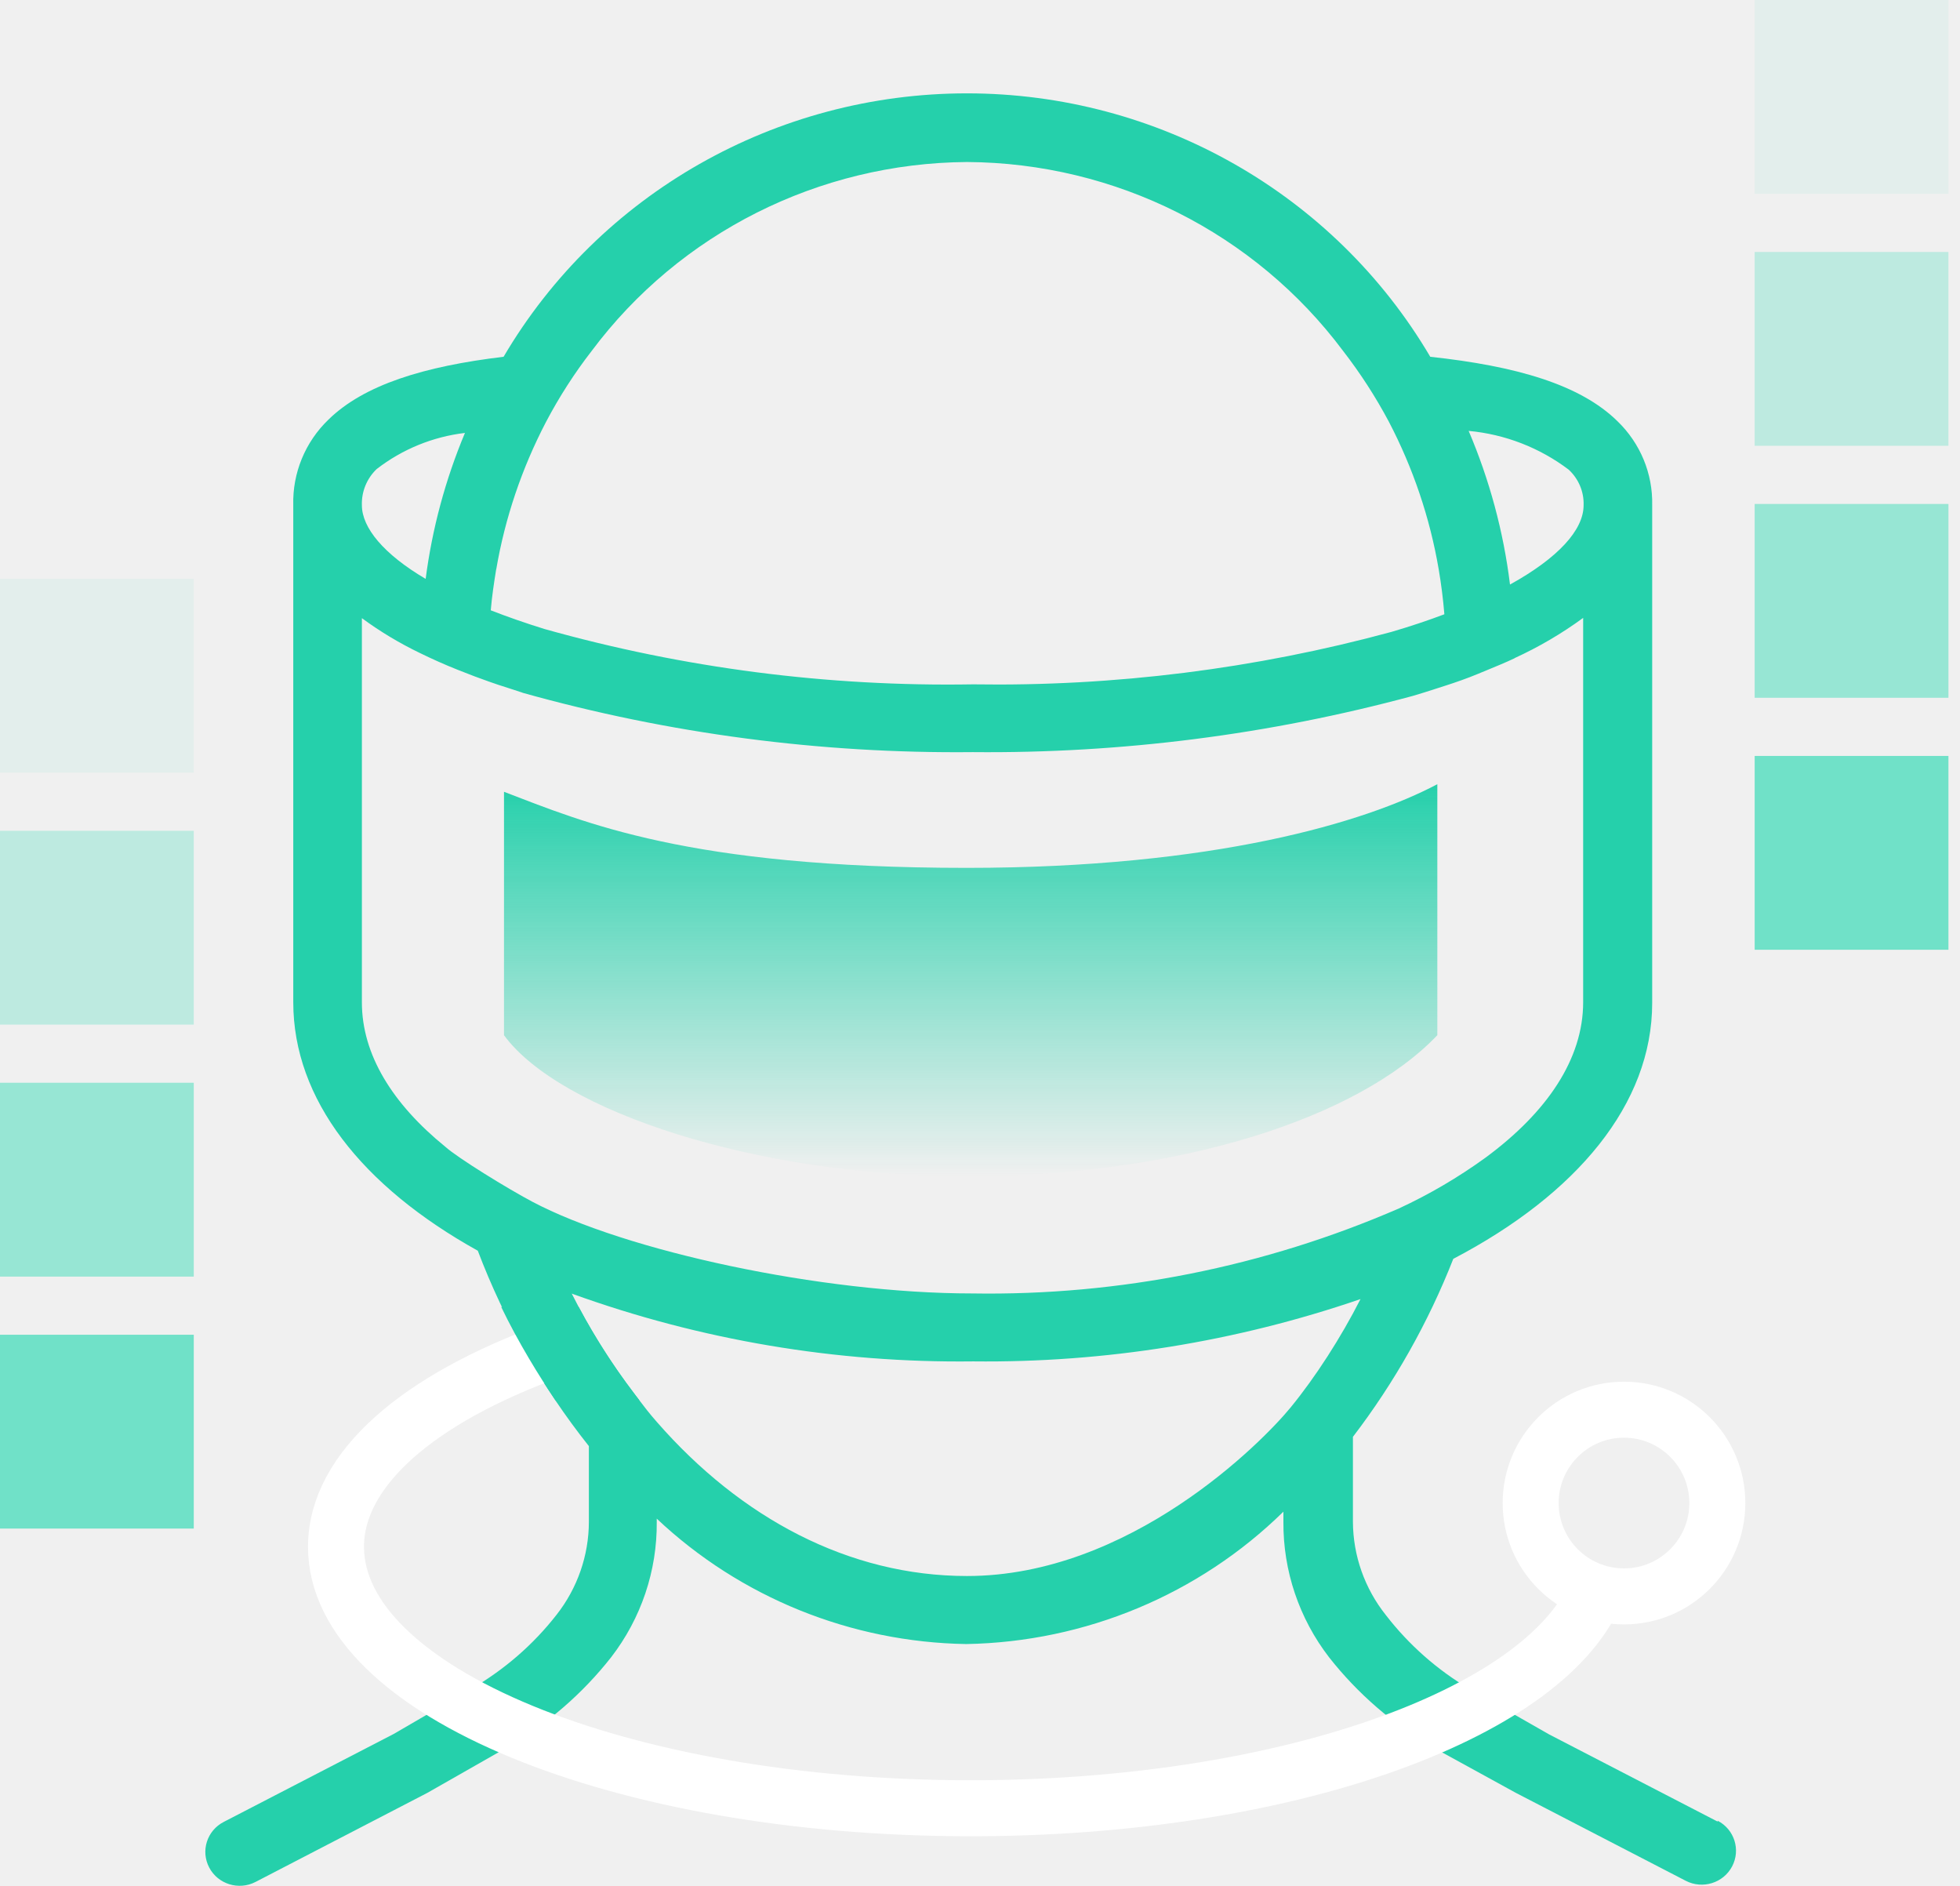
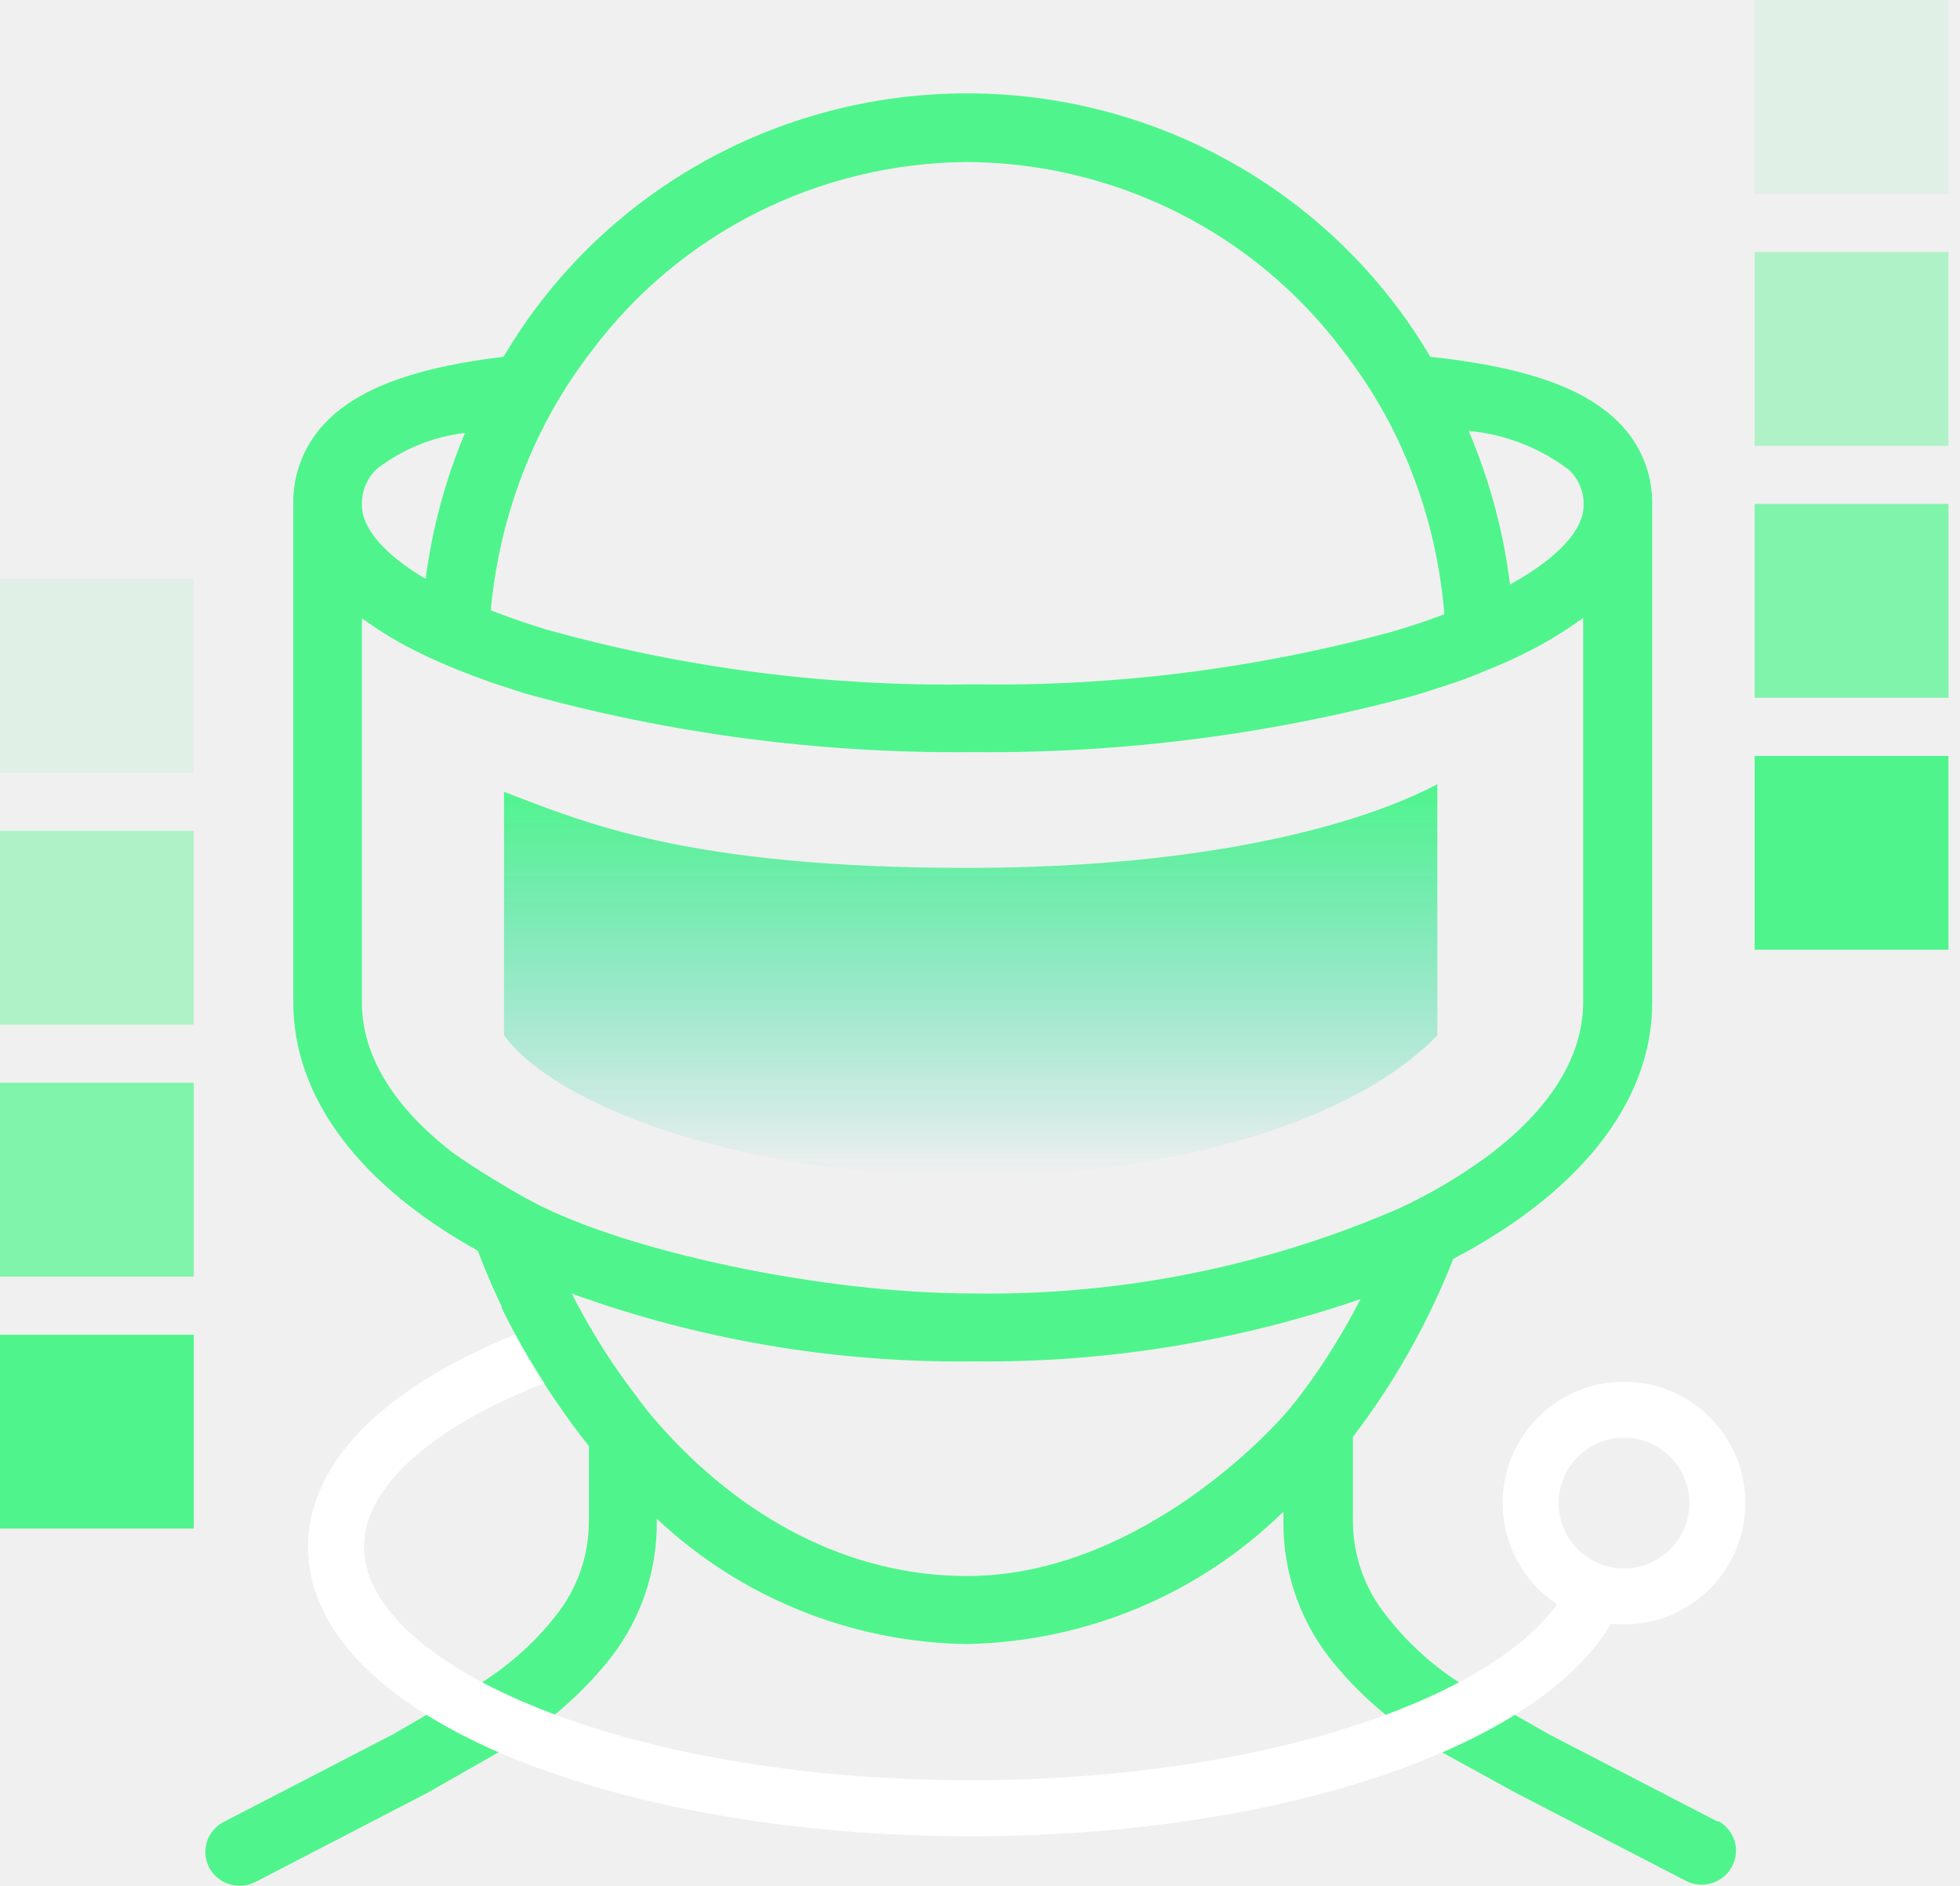
<svg xmlns="http://www.w3.org/2000/svg" width="105" height="101" viewBox="0 0 105 101" fill="none">
-   <path fill-rule="evenodd" clip-rule="evenodd" d="M82.989 92.891L92.017 97.561L92.016 97.514C92.915 97.977 93.26 99.074 92.791 99.962C92.322 100.851 91.212 101.196 90.312 100.733L81.213 96.025L76.802 93.605C74.639 92.358 72.74 90.718 71.204 88.766C69.596 86.681 68.735 84.129 68.754 81.506V80.962C64.229 85.4 58.143 87.939 51.766 88.052C45.58 87.953 39.661 85.556 35.183 81.336V81.506C35.207 84.129 34.346 86.681 32.734 88.766C31.198 90.718 29.299 92.358 27.136 93.605L22.888 96.025L13.687 100.794C12.788 101.257 11.678 100.912 11.209 100.024C10.74 99.135 11.085 98.039 11.989 97.576L21.089 92.868L25.251 90.448C27.017 89.427 28.571 88.08 29.82 86.478C30.935 85.055 31.543 83.307 31.547 81.506V77.451C29.035 74.284 27.026 70.753 25.596 66.986C19.386 63.536 15.711 58.881 15.711 53.677V27.058C15.664 25.337 16.348 23.674 17.596 22.473C19.505 20.606 22.715 19.619 26.978 19.108C32.117 10.374 41.571 5 51.8 5C62.024 5 71.478 10.374 76.621 19.108H76.616C81.224 19.604 84.654 20.597 86.649 22.558C87.874 23.74 88.548 25.366 88.51 27.058V53.715C88.51 59.131 84.467 63.961 77.855 67.421C76.516 70.829 74.707 74.038 72.478 76.954V81.505C72.487 83.32 73.109 85.079 74.243 86.501C75.478 88.099 77.004 89.446 78.75 90.471L82.989 92.891ZM84.836 27.057C84.86 26.339 84.568 25.649 84.041 25.157C82.487 23.98 80.625 23.257 78.678 23.078C79.798 25.706 80.544 28.475 80.893 31.306C83.463 29.888 84.836 28.39 84.836 27.057ZM51.805 8.677C59.762 8.724 67.225 12.472 71.952 18.796C72.875 19.987 73.693 21.253 74.401 22.582C75.698 25.063 76.602 27.729 77.071 30.479C77.21 31.288 77.31 32.091 77.377 32.899C76.502 33.23 75.554 33.547 74.535 33.845C67.239 35.825 59.695 36.77 52.126 36.652C44.365 36.784 36.635 35.787 29.171 33.689C28.133 33.367 27.176 33.032 26.291 32.687C26.353 31.949 26.463 31.212 26.582 30.484L26.587 30.479C27.056 27.738 27.956 25.082 29.247 22.605C29.951 21.268 30.769 19.991 31.697 18.796C36.414 12.481 43.863 8.733 51.805 8.677ZM24.908 23.187C23.186 23.39 21.55 24.061 20.181 25.12C19.65 25.626 19.363 26.33 19.387 27.058C19.387 28.268 20.564 29.686 22.803 31.004C23.152 28.315 23.86 25.687 24.908 23.187ZM23.856 61.418C21.028 59.121 19.387 56.484 19.387 53.686V33.107C20.358 33.821 21.397 34.445 22.483 34.969C23.133 35.286 23.803 35.589 24.53 35.877C25.253 36.165 25.621 36.302 26.195 36.505C26.525 36.625 26.879 36.738 27.228 36.849C27.488 36.932 27.744 37.014 27.985 37.096V37.101C35.831 39.299 43.955 40.367 52.111 40.282C60.073 40.358 68.009 39.346 75.689 37.271C76.111 37.149 76.526 37.014 76.936 36.882C77.097 36.83 77.257 36.778 77.416 36.728C77.98 36.548 78.64 36.316 79.157 36.099C79.296 36.041 79.457 35.975 79.63 35.904C80.106 35.709 80.677 35.474 81.143 35.253L81.138 35.248C82.434 34.653 83.664 33.934 84.812 33.093V53.677C84.812 56.716 82.879 59.571 79.583 62C78.129 63.054 76.574 63.966 74.942 64.722C67.742 67.847 59.949 69.401 52.088 69.274C44 69.274 33.5 67 28.511 64.358C27.165 63.646 24.5 62 23.856 61.418ZM35.199 76.169C39.682 81.298 45.471 84.408 51.805 84.408C60.518 84.408 67.591 77.276 69.148 75.371C70.478 73.744 71.828 71.649 72.884 69.576C66.216 71.864 59.197 72.993 52.136 72.913C44.805 73.003 37.514 71.774 30.63 69.283C31.577 71.164 32.696 72.956 33.974 74.633C34.022 74.697 34.068 74.757 34.111 74.814C34.57 75.417 34.765 75.673 35.199 76.169Z" fill="#25D0AB" />
-   <path d="M85.46 85.346C82.597 91.885 68.705 96.846 52 96.846C33.222 96.846 18 90.578 18 82.846C18 78.667 22.448 74.915 29.5 72.35" stroke="white" stroke-width="3" stroke-linecap="round" stroke-linejoin="round" />
-   <path fill-rule="evenodd" clip-rule="evenodd" d="M87 85.5C89.761 85.5 92 83.261 92 80.5C92 77.739 89.761 75.5 87 75.5C84.239 75.5 82 77.739 82 80.5C82 83.261 84.239 85.5 87 85.5Z" stroke="white" stroke-width="3" />
-   <path d="M34.253 75C34.209 74.942 34.162 74.88 34.112 74.814L33.974 74.633C32.86 73.17 31.866 71.62 31.002 70H26.852C27.792 71.942 28.872 73.688 29.759 75H34.253Z" fill="#25D0AB" />
-   <path d="M27 55.444V42.407C31.273 44.037 36.829 46.481 51.786 46.481C65.034 46.481 73.154 44.037 77 42V55.444C72.727 59.926 63.068 63 51.786 63C40.504 63 29.991 59.519 27 55.444Z" fill="url(#paint0_linear_345_20297)" />
-   <rect opacity="0.1" y="31" width="10.381" height="10.381" fill="#70E1C8" />
-   <rect opacity="0.4" y="44.495" width="10.381" height="10.381" fill="#70E1C8" />
-   <rect opacity="0.7" y="57.99" width="10.381" height="10.381" fill="#70E1C8" />
-   <rect y="71.486" width="10.381" height="10.381" fill="#70E1C8" />
-   <rect opacity="0.1" x="94" width="10.381" height="10.381" fill="#70E1C8" />
-   <rect opacity="0.4" x="94" y="13.495" width="10.381" height="10.381" fill="#70E1C8" />
-   <rect opacity="0.7" x="94" y="26.991" width="10.381" height="10.381" fill="#70E1C8" />
-   <rect x="94" y="40.486" width="10.381" height="10.381" fill="#70E1C8" />
+   <g clip-path="url(#clip0_0_21)">
+     <path fill-rule="evenodd" clip-rule="evenodd" d="M82.989 92.891L92.017 97.561L92.016 97.514C92.915 97.977 93.26 99.074 92.791 99.962C92.322 100.851 91.212 101.196 90.312 100.733L81.213 96.025L76.802 93.605C74.639 92.358 72.74 90.718 71.204 88.766C69.596 86.681 68.735 84.129 68.754 81.506V80.962C64.229 85.4 58.143 87.939 51.766 88.052C45.58 87.953 39.661 85.556 35.183 81.336V81.506C35.207 84.129 34.346 86.681 32.734 88.766C31.198 90.718 29.299 92.358 27.136 93.605L22.888 96.025L13.687 100.794C12.788 101.257 11.678 100.912 11.209 100.024C10.74 99.135 11.085 98.039 11.989 97.576L21.089 92.868L25.251 90.448C27.017 89.427 28.571 88.08 29.82 86.478C30.935 85.055 31.543 83.307 31.547 81.506V77.451C29.035 74.284 27.026 70.753 25.596 66.986C19.386 63.536 15.711 58.881 15.711 53.677V27.058C15.664 25.337 16.348 23.674 17.596 22.473C19.505 20.606 22.715 19.619 26.978 19.108C32.117 10.374 41.571 5 51.8 5C62.024 5 71.478 10.374 76.621 19.108H76.616C81.224 19.604 84.654 20.597 86.649 22.558C87.874 23.74 88.548 25.366 88.51 27.058V53.715C88.51 59.131 84.467 63.961 77.855 67.421C76.516 70.829 74.707 74.038 72.478 76.954V81.505C72.487 83.32 73.109 85.079 74.243 86.501C75.478 88.099 77.004 89.446 78.75 90.471L82.989 92.891ZM84.836 27.057C84.86 26.339 84.568 25.649 84.041 25.157C82.487 23.98 80.625 23.257 78.678 23.078C79.798 25.706 80.544 28.475 80.893 31.306C83.463 29.888 84.836 28.39 84.836 27.057ZM51.805 8.677C59.762 8.724 67.225 12.472 71.952 18.796C72.875 19.987 73.693 21.253 74.401 22.582C75.698 25.063 76.602 27.729 77.071 30.479C77.21 31.288 77.31 32.091 77.377 32.899C76.502 33.23 75.554 33.547 74.535 33.845C67.239 35.825 59.695 36.77 52.126 36.652C44.365 36.784 36.635 35.787 29.171 33.689C28.133 33.367 27.176 33.032 26.291 32.687C26.353 31.949 26.463 31.212 26.582 30.484L26.587 30.479C27.056 27.738 27.956 25.082 29.247 22.605C29.951 21.268 30.769 19.991 31.697 18.796C36.414 12.481 43.863 8.733 51.805 8.677ZM24.908 23.187C23.186 23.39 21.55 24.061 20.181 25.12C19.65 25.626 19.363 26.33 19.387 27.058C19.387 28.268 20.564 29.686 22.803 31.004C23.152 28.315 23.86 25.687 24.908 23.187ZM23.856 61.418C21.028 59.121 19.387 56.484 19.387 53.686V33.107C20.358 33.821 21.397 34.445 22.483 34.969C23.133 35.286 23.803 35.589 24.53 35.877C25.253 36.165 25.621 36.302 26.195 36.505C26.525 36.625 26.879 36.738 27.228 36.849C27.488 36.932 27.744 37.014 27.985 37.096V37.101C35.831 39.299 43.955 40.367 52.111 40.282C60.073 40.358 68.009 39.346 75.689 37.271C76.111 37.149 76.526 37.014 76.936 36.882C77.097 36.83 77.257 36.778 77.416 36.728C77.98 36.548 78.64 36.316 79.157 36.099C79.296 36.041 79.457 35.975 79.63 35.904C80.106 35.709 80.677 35.474 81.143 35.253L81.138 35.248C82.434 34.653 83.664 33.934 84.812 33.093V53.677C84.812 56.716 82.879 59.571 79.583 62C78.129 63.054 76.574 63.966 74.942 64.722C67.742 67.847 59.949 69.401 52.088 69.274C44 69.274 33.5 67 28.511 64.358C27.165 63.646 24.5 62 23.856 61.418ZM35.199 76.169C39.682 81.298 45.471 84.408 51.805 84.408C60.518 84.408 67.591 77.276 69.148 75.371C70.478 73.744 71.828 71.649 72.884 69.576C66.216 71.864 59.197 72.993 52.136 72.913C44.805 73.003 37.514 71.774 30.63 69.283C31.577 71.164 32.696 72.956 33.974 74.633C34.022 74.697 34.068 74.757 34.111 74.814C34.57 75.417 34.765 75.673 35.199 76.169Z" fill="#4FF58C" />
+     <path d="M85.46 85.346C82.597 91.885 68.705 96.846 52 96.846C33.222 96.846 18 90.578 18 82.846C18 78.667 22.448 74.915 29.5 72.35" stroke="white" stroke-width="3" stroke-linecap="round" stroke-linejoin="round" />
+     <path fill-rule="evenodd" clip-rule="evenodd" d="M87 85.5C89.761 85.5 92 83.261 92 80.5C92 77.739 89.761 75.5 87 75.5C84.239 75.5 82 77.739 82 80.5C82 83.261 84.239 85.5 87 85.5Z" stroke="white" stroke-width="3" />
+     <path d="M34.253 75C34.209 74.942 34.162 74.88 34.112 74.814L33.974 74.633C32.86 73.17 31.866 71.62 31.002 70H26.852C27.792 71.942 28.872 73.688 29.759 75H34.253Z" fill="#4FF58C" />
+     <path d="M27 55.444V42.407C31.273 44.037 36.829 46.481 51.786 46.481C65.034 46.481 73.154 44.037 77 42V55.444C72.727 59.926 63.068 63 51.786 63C40.504 63 29.991 59.519 27 55.444Z" fill="url(#paint0_linear_0_21)" />
+     <path opacity="0.1" d="M10.381 31H0V41.381H10.381V31Z" fill="#4FF58C" />
+     <path opacity="0.4" d="M10.381 44.495H0V54.876H10.381V44.495Z" fill="#4FF58C" />
+     <path opacity="0.7" d="M10.381 57.99H0V68.371H10.381V57.99Z" fill="#4FF58C" />
+     <path d="M10.381 71.486H0V81.867H10.381V71.486Z" fill="#4FF58C" />
+     <path opacity="0.1" d="M104.381 0H94V10.381H104.381V0Z" fill="#4FF58C" />
+     <path opacity="0.4" d="M104.381 13.495H94V23.876H104.381V13.495Z" fill="#4FF58C" />
+     <path opacity="0.7" d="M104.381 26.991H94V37.371H104.381V26.991Z" fill="#4FF58C" />
+     <path d="M104.381 40.486H94V50.867H104.381V40.486Z" fill="#4FF58C" />
+   </g>
  <defs>
-     <linearGradient id="paint0_linear_345_20297" x1="52" y1="42" x2="52" y2="63" gradientUnits="userSpaceOnUse">
-       <stop stop-color="#25D0AB" />
+     <linearGradient id="paint0_linear_0_21" x1="52" y1="42" x2="52" y2="63" gradientUnits="userSpaceOnUse">
+       <stop stop-color="#4FF58C" />
      <stop offset="1" stop-color="#25D0AB" stop-opacity="0" />
    </linearGradient>
+     <clipPath id="clip0_0_21">
+       <rect width="105" height="101" fill="white" />
+     </clipPath>
  </defs>
</svg>
